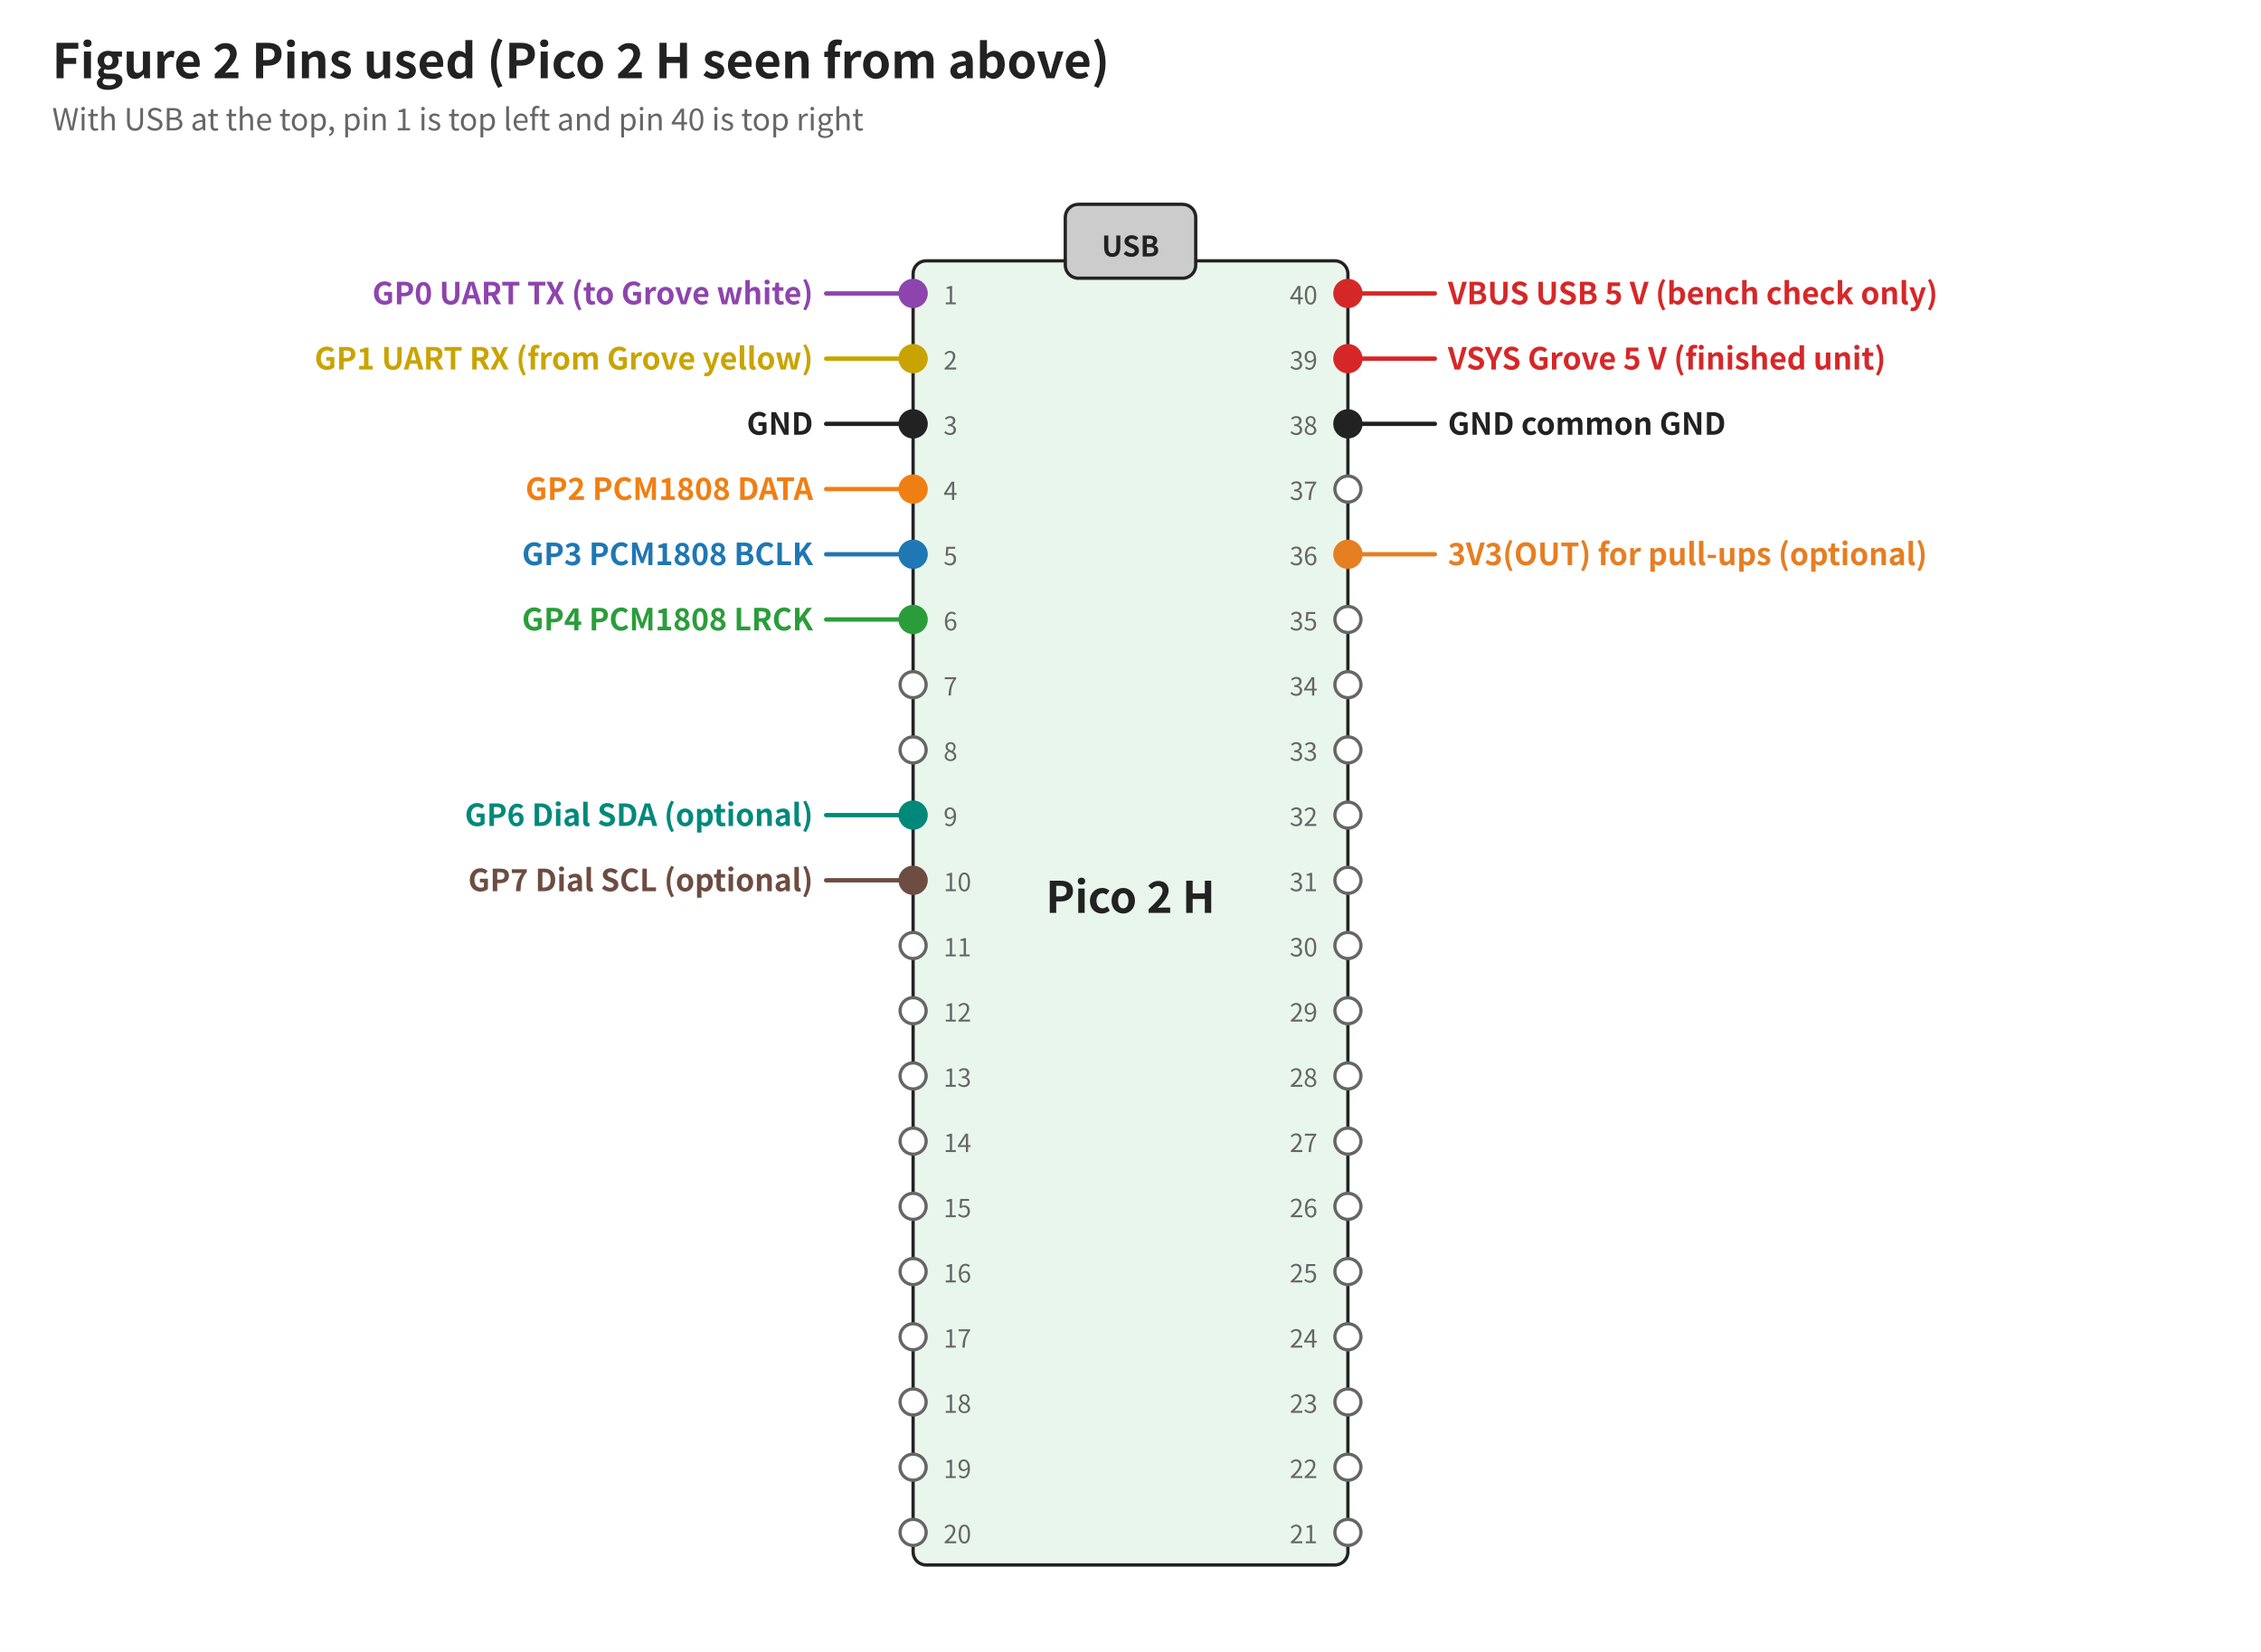
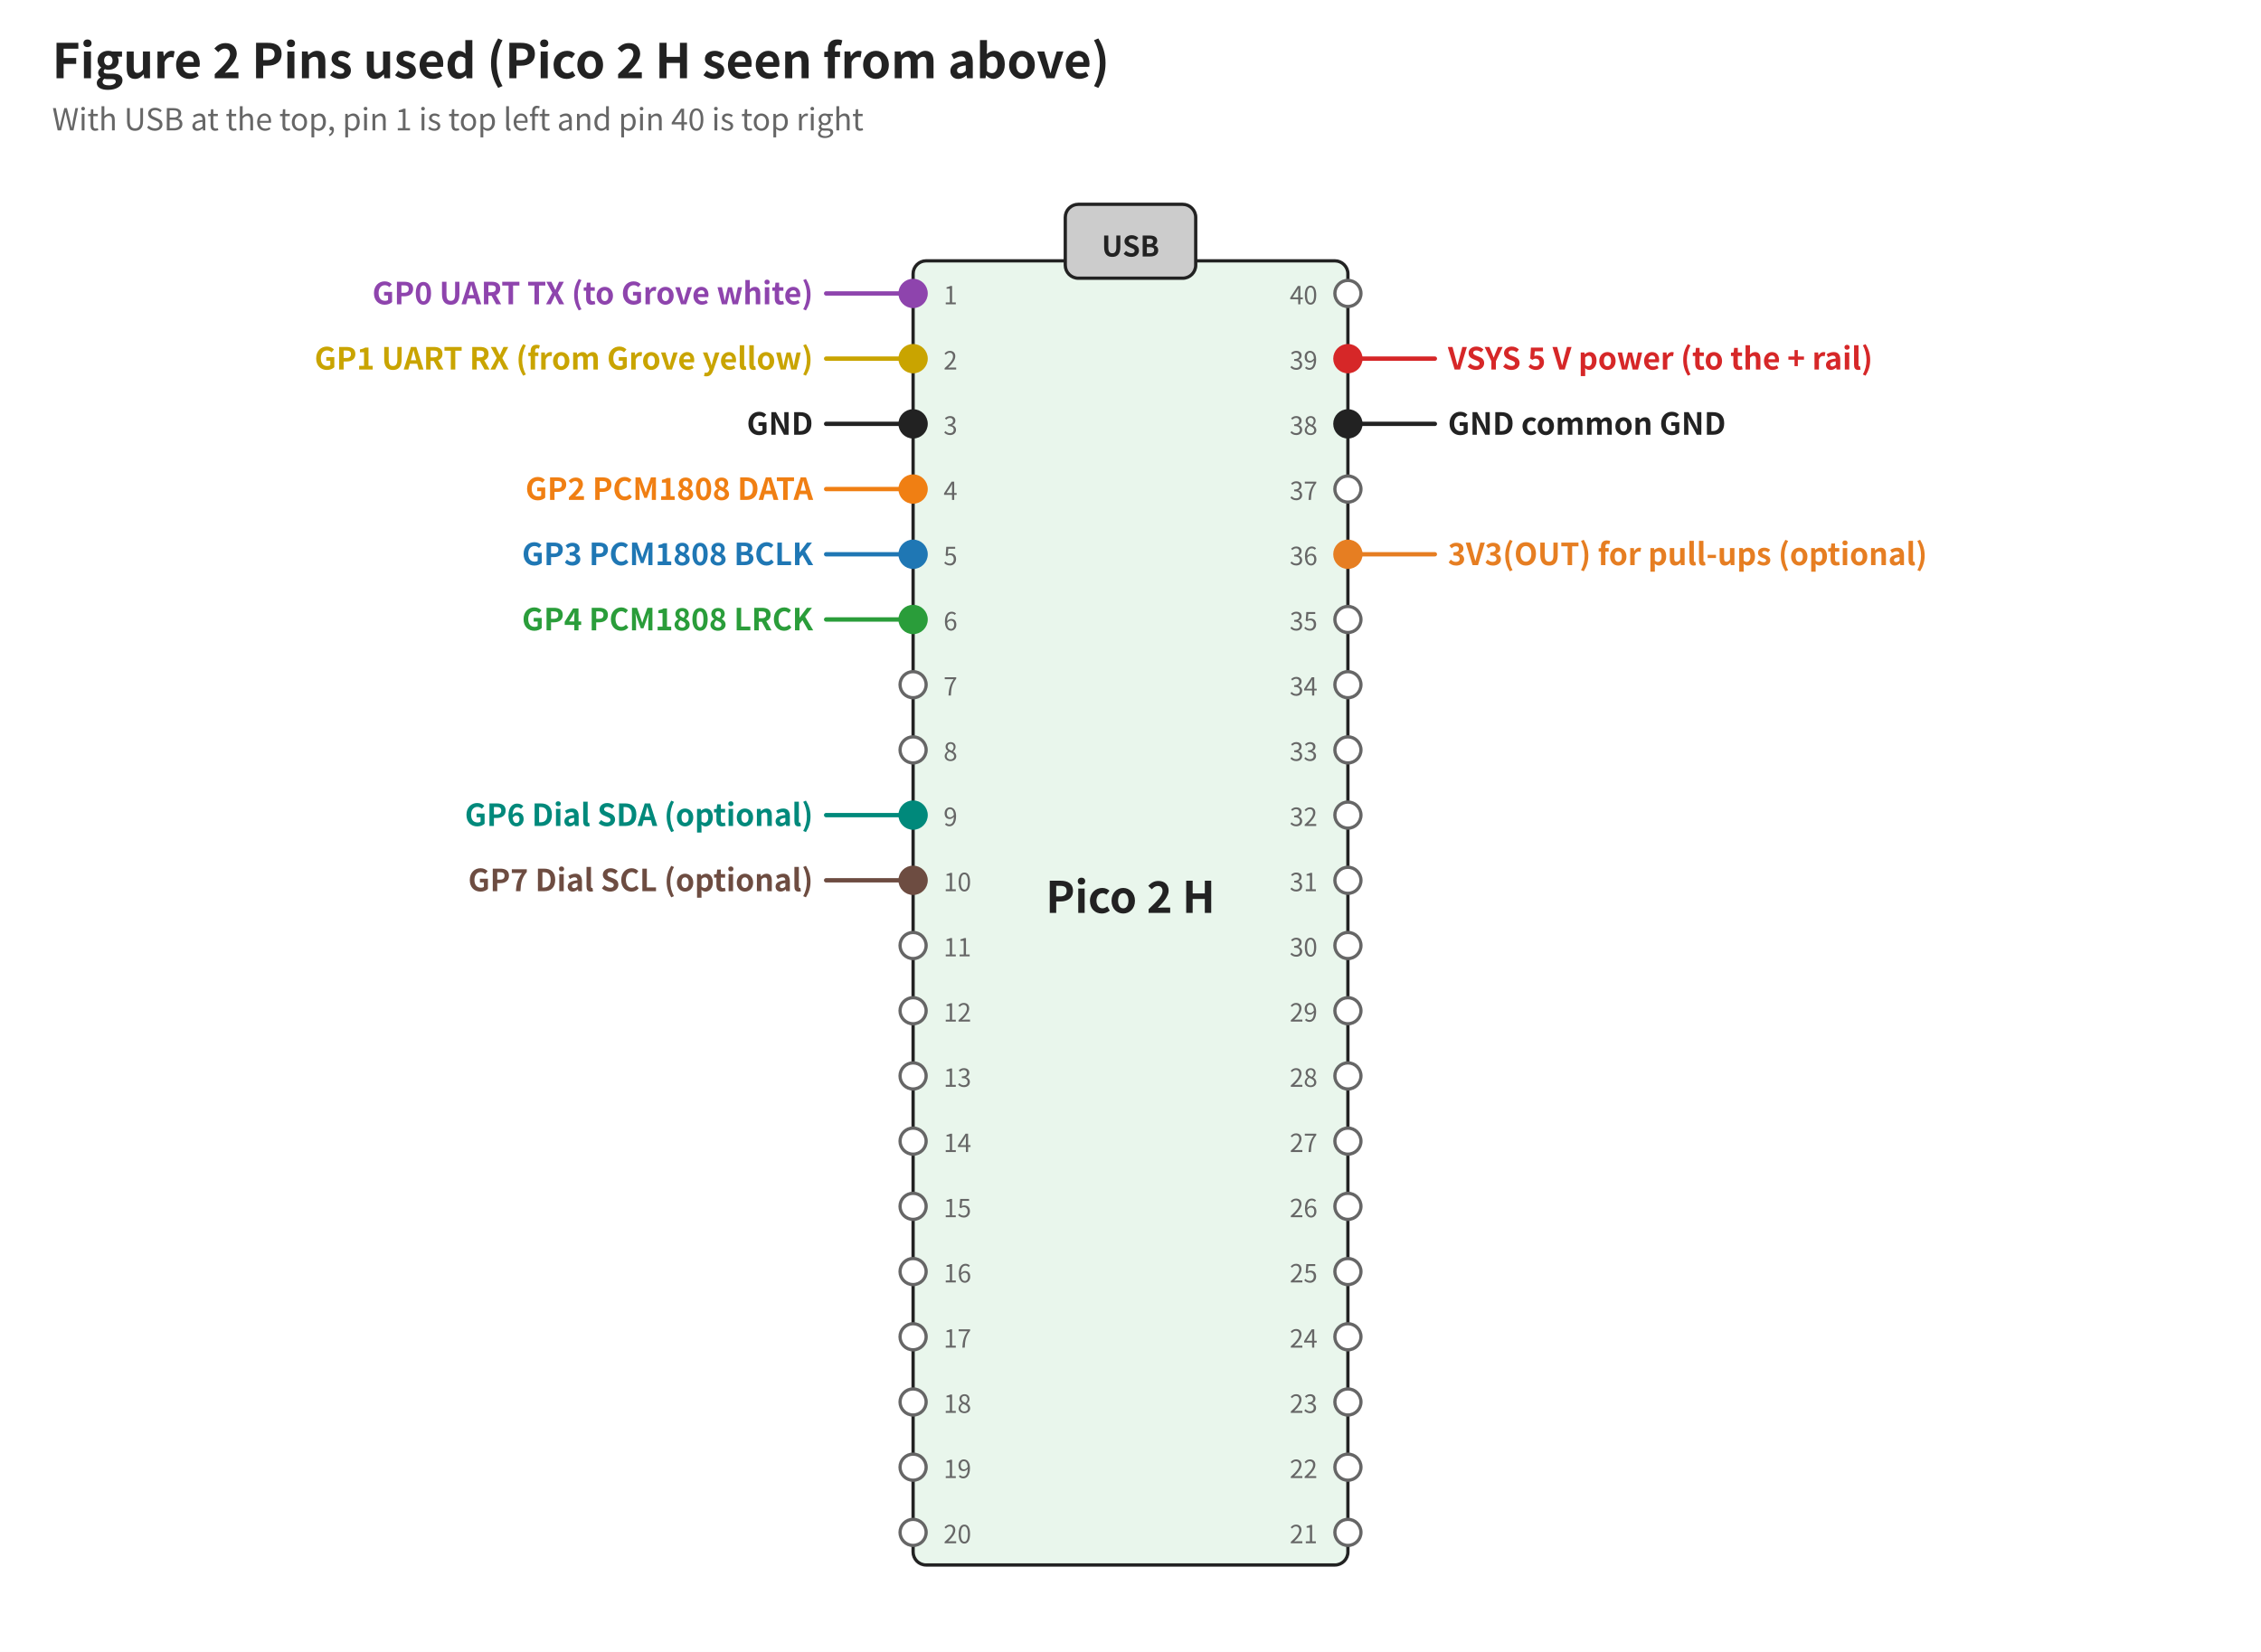
<svg xmlns="http://www.w3.org/2000/svg" viewBox="0 0 1040 760" width="1040" height="760" font-family="'Hiragino Sans','Hiragino Kaku Gothic ProN','Noto Sans CJK JP','Noto Sans JP','Yu Gothic',Meiryo,sans-serif" role="img" aria-label="Pico 2 H pins">
  <rect width="1040" height="760" fill="#ffffff" />
  <text x="24" y="36" font-size="22" fill="#222" text-anchor="start" font-weight="700">Figure 2  Pins used (Pico 2 H seen from above)</text>
  <text x="24" y="60" font-size="14" fill="#666" text-anchor="start">With USB at the top, pin 1 is top left and pin 40 is top right</text>
  <rect x="420" y="120" width="200" height="600" rx="6" fill="#e9f6ec" stroke="#222" stroke-width="1.5" />
  <rect x="490" y="94" width="60" height="34" rx="6" fill="#ccc" stroke="#222" stroke-width="1.5" />
  <text x="520" y="118" font-size="13" fill="#222" text-anchor="middle" font-weight="700">USB</text>
  <text x="520" y="420.0" font-size="20" fill="#222" text-anchor="middle" font-weight="700">Pico 2 H</text>
  <circle cx="420" cy="135" r="6" fill="#8e44ad" stroke="#8e44ad" stroke-width="1.5" />
  <text x="434" y="140" font-size="11.5" fill="#666" text-anchor="start">1</text>
  <line x1="414" y1="135" x2="380" y2="135" stroke="#8e44ad" stroke-width="2" stroke-linecap="round" />
  <text x="374" y="140" font-size="14" fill="#8e44ad" text-anchor="end" font-weight="700">GP0  UART TX (to Grove white)</text>
  <circle cx="420" cy="165" r="6" fill="#c9a400" stroke="#c9a400" stroke-width="1.5" />
  <text x="434" y="170" font-size="11.5" fill="#666" text-anchor="start">2</text>
  <line x1="414" y1="165" x2="380" y2="165" stroke="#c9a400" stroke-width="2" stroke-linecap="round" />
  <text x="374" y="170" font-size="14" fill="#c9a400" text-anchor="end" font-weight="700">GP1  UART RX (from Grove yellow)</text>
  <circle cx="420" cy="195" r="6" fill="#222222" stroke="#222222" stroke-width="1.5" />
  <text x="434" y="200" font-size="11.5" fill="#666" text-anchor="start">3</text>
  <line x1="414" y1="195" x2="380" y2="195" stroke="#222222" stroke-width="2" stroke-linecap="round" />
  <text x="374" y="200" font-size="14" fill="#222222" text-anchor="end" font-weight="700">GND  </text>
  <circle cx="420" cy="225" r="6" fill="#f07f13" stroke="#f07f13" stroke-width="1.5" />
  <text x="434" y="230" font-size="11.5" fill="#666" text-anchor="start">4</text>
  <line x1="414" y1="225" x2="380" y2="225" stroke="#f07f13" stroke-width="2" stroke-linecap="round" />
  <text x="374" y="230" font-size="14" fill="#f07f13" text-anchor="end" font-weight="700">GP2  PCM1808 DATA</text>
  <circle cx="420" cy="255" r="6" fill="#1f77b4" stroke="#1f77b4" stroke-width="1.5" />
  <text x="434" y="260" font-size="11.5" fill="#666" text-anchor="start">5</text>
  <line x1="414" y1="255" x2="380" y2="255" stroke="#1f77b4" stroke-width="2" stroke-linecap="round" />
  <text x="374" y="260" font-size="14" fill="#1f77b4" text-anchor="end" font-weight="700">GP3  PCM1808 BCLK</text>
  <circle cx="420" cy="285" r="6" fill="#2a9d3a" stroke="#2a9d3a" stroke-width="1.5" />
  <text x="434" y="290" font-size="11.5" fill="#666" text-anchor="start">6</text>
  <line x1="414" y1="285" x2="380" y2="285" stroke="#2a9d3a" stroke-width="2" stroke-linecap="round" />
  <text x="374" y="290" font-size="14" fill="#2a9d3a" text-anchor="end" font-weight="700">GP4  PCM1808 LRCK</text>
  <circle cx="420" cy="315" r="6" fill="#fff" stroke="#666" stroke-width="1.5" />
  <text x="434" y="320" font-size="11.5" fill="#666" text-anchor="start">7</text>
  <circle cx="420" cy="345" r="6" fill="#fff" stroke="#666" stroke-width="1.5" />
  <text x="434" y="350" font-size="11.5" fill="#666" text-anchor="start">8</text>
  <circle cx="420" cy="375" r="6" fill="#00897b" stroke="#00897b" stroke-width="1.5" />
  <text x="434" y="380" font-size="11.5" fill="#666" text-anchor="start">9</text>
  <line x1="414" y1="375" x2="380" y2="375" stroke="#00897b" stroke-width="2" stroke-linecap="round" />
  <text x="374" y="380" font-size="14" fill="#00897b" text-anchor="end" font-weight="700">GP6  Dial SDA (optional)</text>
  <circle cx="420" cy="405" r="6" fill="#6d4c41" stroke="#6d4c41" stroke-width="1.5" />
  <text x="434" y="410" font-size="11.5" fill="#666" text-anchor="start">10</text>
  <line x1="414" y1="405" x2="380" y2="405" stroke="#6d4c41" stroke-width="2" stroke-linecap="round" />
  <text x="374" y="410" font-size="14" fill="#6d4c41" text-anchor="end" font-weight="700">GP7  Dial SCL (optional)</text>
  <circle cx="420" cy="435" r="6" fill="#fff" stroke="#666" stroke-width="1.5" />
  <text x="434" y="440" font-size="11.5" fill="#666" text-anchor="start">11</text>
  <circle cx="420" cy="465" r="6" fill="#fff" stroke="#666" stroke-width="1.5" />
  <text x="434" y="470" font-size="11.5" fill="#666" text-anchor="start">12</text>
  <circle cx="420" cy="495" r="6" fill="#fff" stroke="#666" stroke-width="1.5" />
  <text x="434" y="500" font-size="11.5" fill="#666" text-anchor="start">13</text>
  <circle cx="420" cy="525" r="6" fill="#fff" stroke="#666" stroke-width="1.5" />
  <text x="434" y="530" font-size="11.5" fill="#666" text-anchor="start">14</text>
  <circle cx="420" cy="555" r="6" fill="#fff" stroke="#666" stroke-width="1.5" />
  <text x="434" y="560" font-size="11.5" fill="#666" text-anchor="start">15</text>
  <circle cx="420" cy="585" r="6" fill="#fff" stroke="#666" stroke-width="1.5" />
  <text x="434" y="590" font-size="11.5" fill="#666" text-anchor="start">16</text>
  <circle cx="420" cy="615" r="6" fill="#fff" stroke="#666" stroke-width="1.5" />
  <text x="434" y="620" font-size="11.5" fill="#666" text-anchor="start">17</text>
  <circle cx="420" cy="645" r="6" fill="#fff" stroke="#666" stroke-width="1.5" />
  <text x="434" y="650" font-size="11.5" fill="#666" text-anchor="start">18</text>
  <circle cx="420" cy="675" r="6" fill="#fff" stroke="#666" stroke-width="1.5" />
  <text x="434" y="680" font-size="11.5" fill="#666" text-anchor="start">19</text>
  <circle cx="420" cy="705" r="6" fill="#fff" stroke="#666" stroke-width="1.5" />
  <text x="434" y="710" font-size="11.5" fill="#666" text-anchor="start">20</text>
-   <circle cx="620" cy="135" r="6" fill="#d62728" stroke="#d62728" stroke-width="1.5" />
+   <circle cx="620" cy="135" r="6" fill="#fff" stroke="#666" stroke-width="1.5" />
  <text x="606" y="140" font-size="11.5" fill="#666" text-anchor="end">40</text>
-   <line x1="626" y1="135" x2="660" y2="135" stroke="#d62728" stroke-width="2" stroke-linecap="round" />
-   <text x="666" y="140" font-size="14" fill="#d62728" text-anchor="start" font-weight="700">VBUS  USB 5 V (bench check only)</text>
  <circle cx="620" cy="165" r="6" fill="#d62728" stroke="#d62728" stroke-width="1.5" />
  <text x="606" y="170" font-size="11.5" fill="#666" text-anchor="end">39</text>
  <line x1="626" y1="165" x2="660" y2="165" stroke="#d62728" stroke-width="2" stroke-linecap="round" />
-   <text x="666" y="170" font-size="14" fill="#d62728" text-anchor="start" font-weight="700">VSYS  Grove 5 V (finished unit)</text>
+   <text x="666" y="170" font-size="14" fill="#d62728" text-anchor="start" font-weight="700">VSYS  5 V power (to the + rail)</text>
  <circle cx="620" cy="195" r="6" fill="#222222" stroke="#222222" stroke-width="1.5" />
  <text x="606" y="200" font-size="11.5" fill="#666" text-anchor="end">38</text>
  <line x1="626" y1="195" x2="660" y2="195" stroke="#222222" stroke-width="2" stroke-linecap="round" />
  <text x="666" y="200" font-size="14" fill="#222222" text-anchor="start" font-weight="700">GND  common GND</text>
  <circle cx="620" cy="225" r="6" fill="#fff" stroke="#666" stroke-width="1.5" />
  <text x="606" y="230" font-size="11.5" fill="#666" text-anchor="end">37</text>
  <circle cx="620" cy="255" r="6" fill="#e67e22" stroke="#e67e22" stroke-width="1.5" />
  <text x="606" y="260" font-size="11.5" fill="#666" text-anchor="end">36</text>
  <line x1="626" y1="255" x2="660" y2="255" stroke="#e67e22" stroke-width="2" stroke-linecap="round" />
  <text x="666" y="260" font-size="14" fill="#e67e22" text-anchor="start" font-weight="700">3V3(OUT)  for pull-ups (optional)</text>
  <circle cx="620" cy="285" r="6" fill="#fff" stroke="#666" stroke-width="1.5" />
  <text x="606" y="290" font-size="11.5" fill="#666" text-anchor="end">35</text>
  <circle cx="620" cy="315" r="6" fill="#fff" stroke="#666" stroke-width="1.5" />
  <text x="606" y="320" font-size="11.5" fill="#666" text-anchor="end">34</text>
  <circle cx="620" cy="345" r="6" fill="#fff" stroke="#666" stroke-width="1.5" />
  <text x="606" y="350" font-size="11.5" fill="#666" text-anchor="end">33</text>
  <circle cx="620" cy="375" r="6" fill="#fff" stroke="#666" stroke-width="1.5" />
  <text x="606" y="380" font-size="11.5" fill="#666" text-anchor="end">32</text>
  <circle cx="620" cy="405" r="6" fill="#fff" stroke="#666" stroke-width="1.5" />
  <text x="606" y="410" font-size="11.5" fill="#666" text-anchor="end">31</text>
  <circle cx="620" cy="435" r="6" fill="#fff" stroke="#666" stroke-width="1.5" />
  <text x="606" y="440" font-size="11.5" fill="#666" text-anchor="end">30</text>
  <circle cx="620" cy="465" r="6" fill="#fff" stroke="#666" stroke-width="1.5" />
  <text x="606" y="470" font-size="11.5" fill="#666" text-anchor="end">29</text>
  <circle cx="620" cy="495" r="6" fill="#fff" stroke="#666" stroke-width="1.5" />
  <text x="606" y="500" font-size="11.5" fill="#666" text-anchor="end">28</text>
  <circle cx="620" cy="525" r="6" fill="#fff" stroke="#666" stroke-width="1.5" />
  <text x="606" y="530" font-size="11.5" fill="#666" text-anchor="end">27</text>
  <circle cx="620" cy="555" r="6" fill="#fff" stroke="#666" stroke-width="1.5" />
  <text x="606" y="560" font-size="11.5" fill="#666" text-anchor="end">26</text>
  <circle cx="620" cy="585" r="6" fill="#fff" stroke="#666" stroke-width="1.5" />
  <text x="606" y="590" font-size="11.5" fill="#666" text-anchor="end">25</text>
  <circle cx="620" cy="615" r="6" fill="#fff" stroke="#666" stroke-width="1.5" />
  <text x="606" y="620" font-size="11.5" fill="#666" text-anchor="end">24</text>
  <circle cx="620" cy="645" r="6" fill="#fff" stroke="#666" stroke-width="1.5" />
  <text x="606" y="650" font-size="11.5" fill="#666" text-anchor="end">23</text>
  <circle cx="620" cy="675" r="6" fill="#fff" stroke="#666" stroke-width="1.5" />
  <text x="606" y="680" font-size="11.5" fill="#666" text-anchor="end">22</text>
  <circle cx="620" cy="705" r="6" fill="#fff" stroke="#666" stroke-width="1.5" />
  <text x="606" y="710" font-size="11.5" fill="#666" text-anchor="end">21</text>
</svg>
